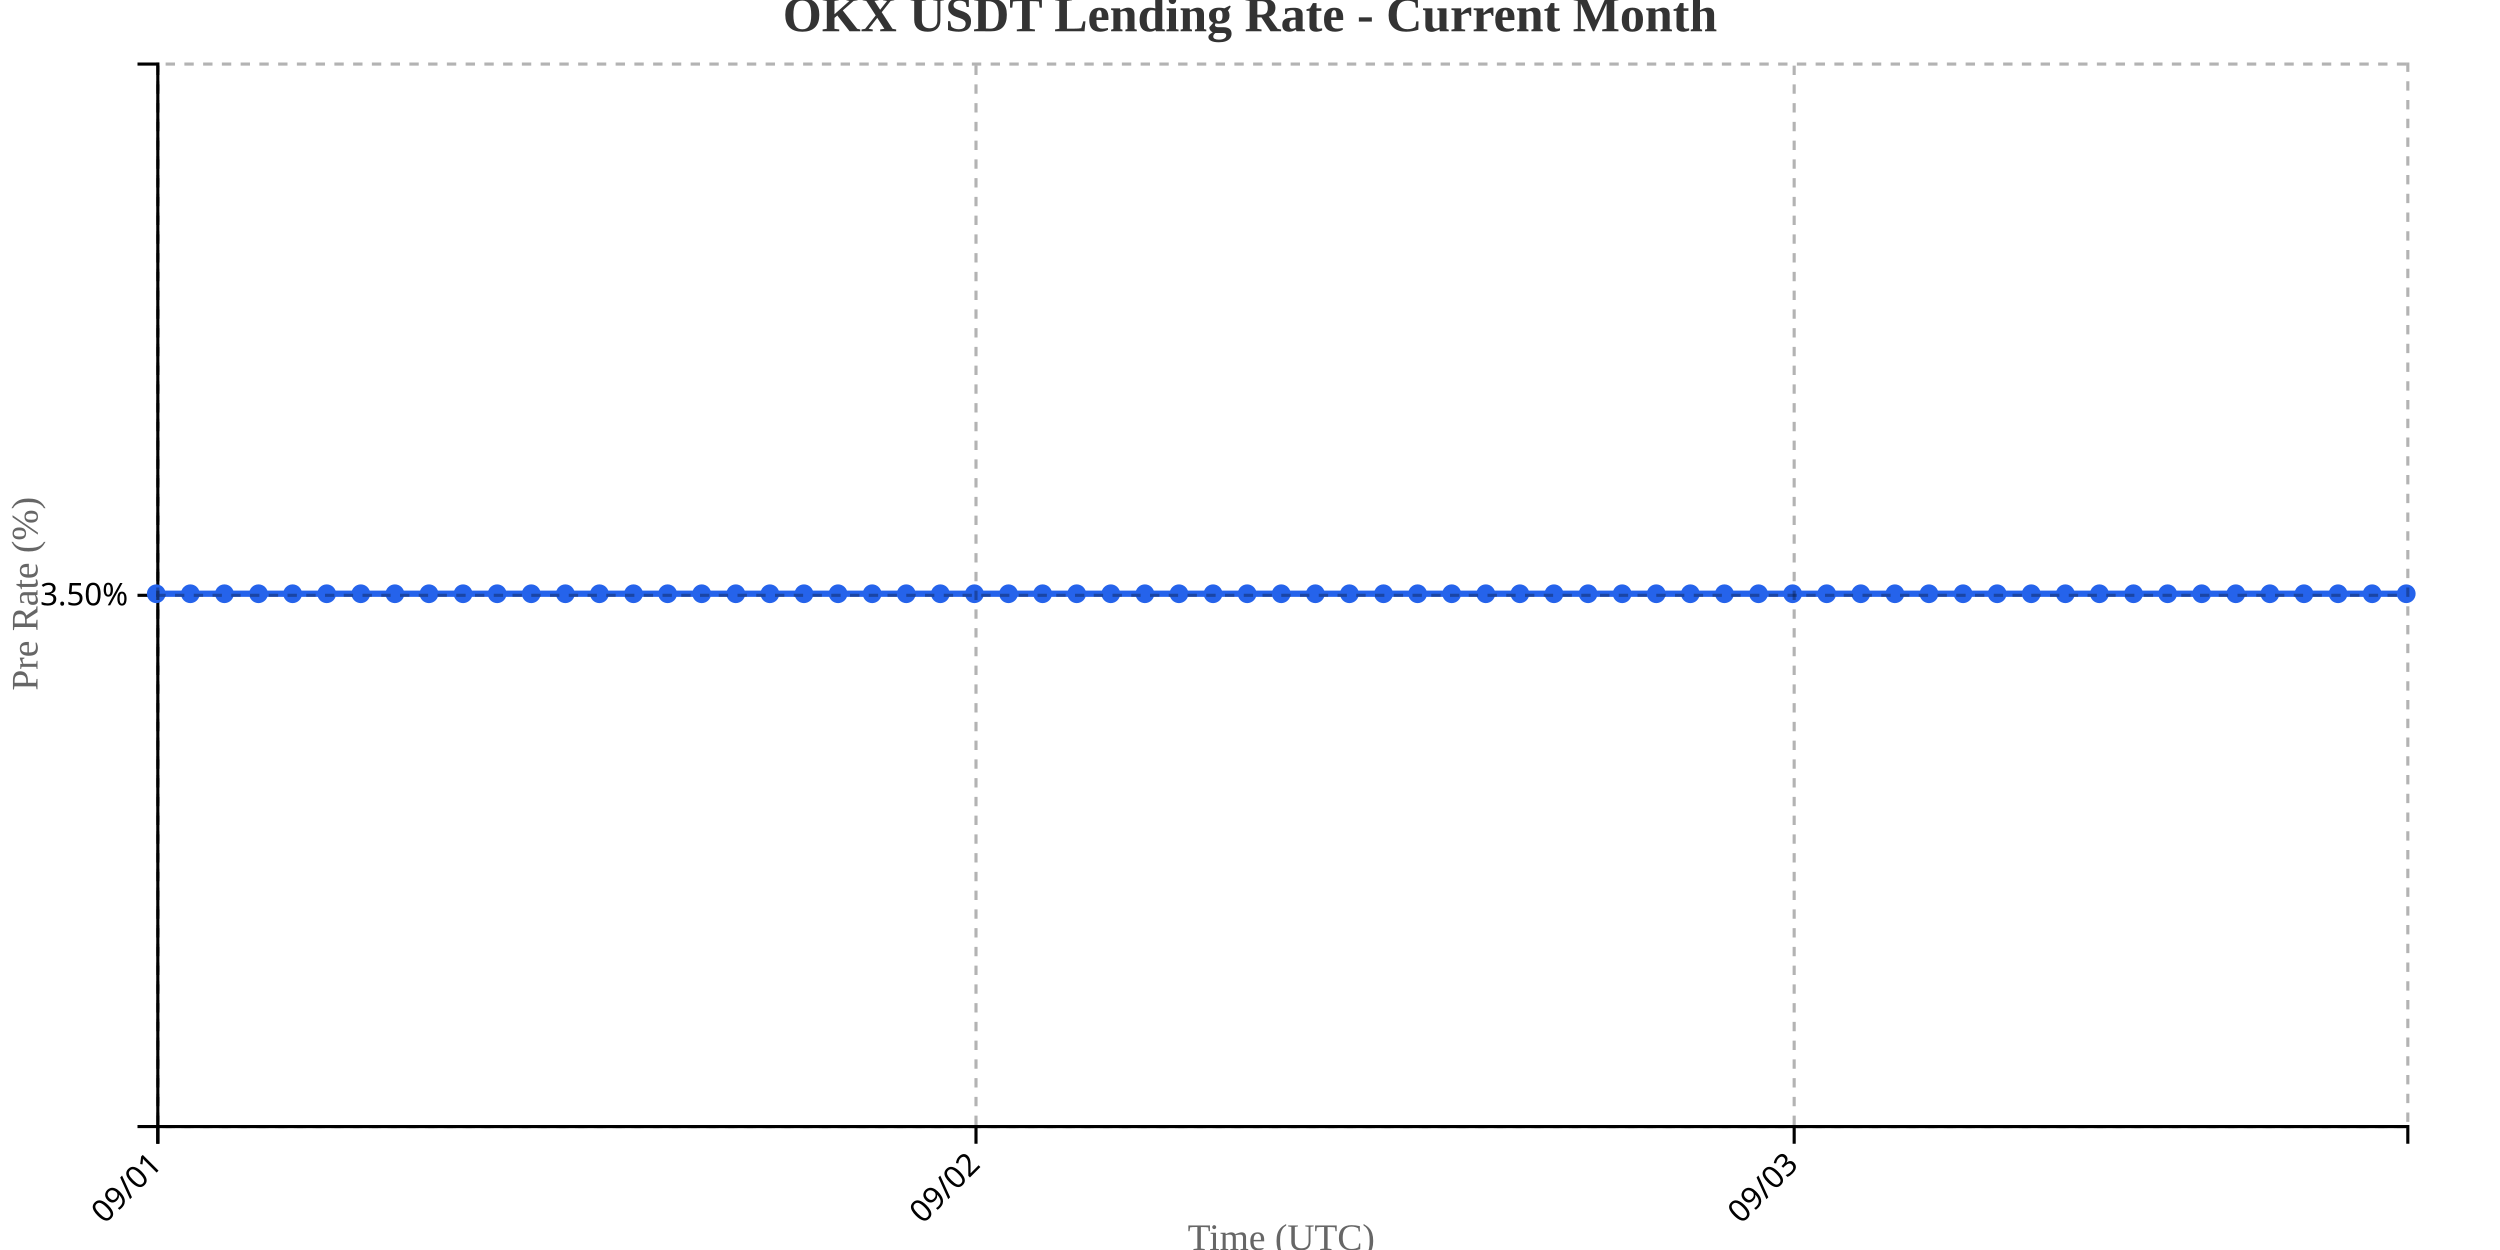
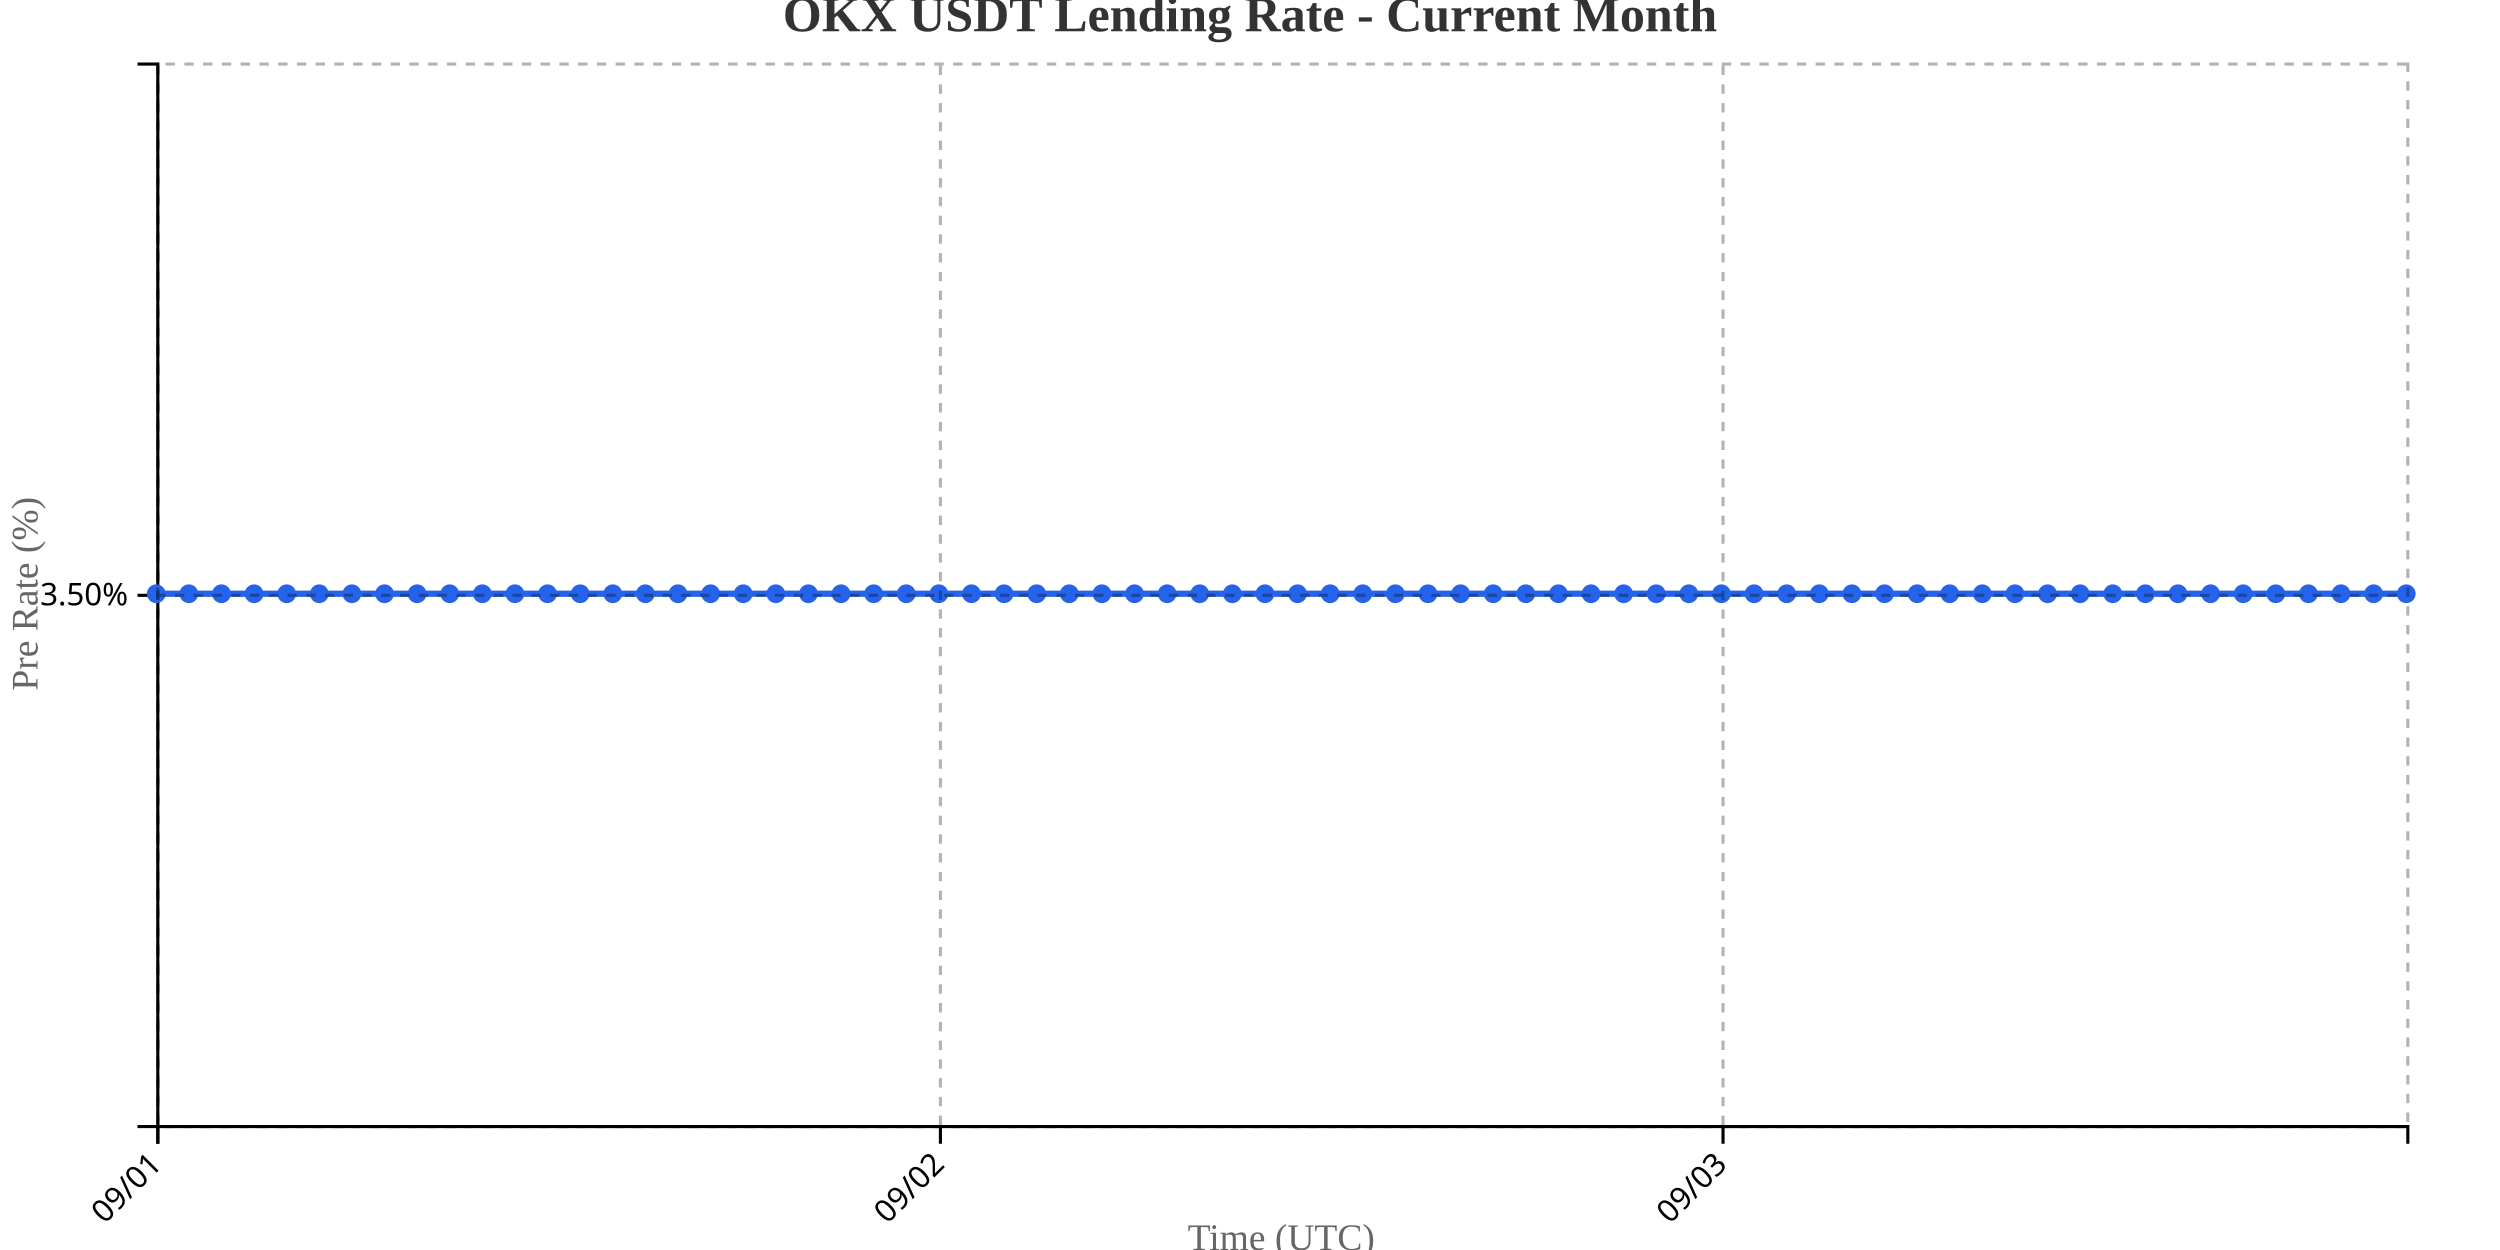
<svg xmlns="http://www.w3.org/2000/svg" width="800" height="400">
  <g transform="translate(50,20)">
    <g transform="translate(0,340)" fill="none" font-size="10" font-family="sans-serif" text-anchor="middle">
      <path class="domain" stroke="currentColor" d="M0.5,6V0.5H720.5V6" />
      <g class="tick" opacity="1" transform="translate(0.5,0)">
        <line stroke="currentColor" y2="6" />
        <text fill="currentColor" y="9" dy=".15em" style="text-anchor: end;" dx="-.8em" transform="rotate(-45)">09/01</text>
      </g>
-       <g class="tick" opacity="1" transform="translate(262.3182,0)">
+       <g class="tick" opacity="1" transform="translate(250.9348,0)">
        <line stroke="currentColor" y2="6" />
        <text fill="currentColor" y="9" dy=".15em" style="text-anchor: end;" dx="-.8em" transform="rotate(-45)">09/02</text>
      </g>
-       <g class="tick" opacity="1" transform="translate(524.1364,0)">
+       <g class="tick" opacity="1" transform="translate(501.3696,0)">
        <line stroke="currentColor" y2="6" />
        <text fill="currentColor" y="9" dy=".15em" style="text-anchor: end;" dx="-.8em" transform="rotate(-45)">09/03</text>
      </g>
    </g>
    <g fill="none" font-size="10" font-family="sans-serif" text-anchor="end">
      <path class="domain" stroke="currentColor" d="M-6,340.5H0.5V0.5H-6" />
      <g class="tick" opacity="1" transform="translate(0,170.5)">
        <line stroke="currentColor" x2="-6" />
        <text fill="currentColor" x="-9" dy="0.32em">3.50%</text>
      </g>
    </g>
    <text transform="rotate(-90)" y="-50" x="-170" dy="1em" style="text-anchor: middle; font-size: 12px; fill: #666;">Pre Rate (%)</text>
    <text transform="translate(360, 380)" style="text-anchor: middle; font-size: 12px; fill: #666;">Time (UTC)</text>
-     <path fill="none" stroke="#2563eb" stroke-width="2" d="M0,170C3.636,170,7.273,170,10.909,170C14.545,170,18.182,170,21.818,170C25.455,170,29.091,170,32.727,170C36.364,170,40,170,43.636,170C47.273,170,50.909,170,54.545,170C58.182,170,61.818,170,65.455,170C69.091,170,72.727,170,76.364,170C80,170,83.636,170,87.273,170C90.909,170,94.545,170,98.182,170C101.818,170,105.455,170,109.091,170C112.727,170,116.364,170,120,170C123.636,170,127.273,170,130.909,170C134.545,170,138.182,170,141.818,170C145.455,170,149.091,170,152.727,170C156.364,170,160,170,163.636,170C167.273,170,170.909,170,174.545,170C178.182,170,181.818,170,185.455,170C189.091,170,192.727,170,196.364,170C200,170,203.636,170,207.273,170C210.909,170,214.545,170,218.182,170C221.818,170,225.455,170,229.091,170C232.727,170,236.364,170,240,170C243.636,170,247.273,170,250.909,170C254.545,170,258.182,170,261.818,170C265.455,170,269.091,170,272.727,170C276.364,170,280,170,283.636,170C287.273,170,290.909,170,294.545,170C298.182,170,301.818,170,305.455,170C309.091,170,312.727,170,316.364,170C320,170,323.636,170,327.273,170C330.909,170,334.545,170,338.182,170C341.818,170,345.455,170,349.091,170C352.727,170,356.364,170,360,170C363.636,170,367.273,170,370.909,170C374.545,170,378.182,170,381.818,170C385.455,170,389.091,170,392.727,170C396.364,170,400,170,403.636,170C407.273,170,410.909,170,414.545,170C418.182,170,421.818,170,425.455,170C429.091,170,432.727,170,436.364,170C440,170,443.636,170,447.273,170C450.909,170,454.545,170,458.182,170C461.818,170,465.455,170,469.091,170C472.727,170,476.364,170,480,170C483.636,170,487.273,170,490.909,170C494.545,170,498.182,170,501.818,170C505.455,170,509.091,170,512.727,170C516.364,170,520,170,523.636,170C527.273,170,530.909,170,534.545,170C538.182,170,541.818,170,545.455,170C549.091,170,552.727,170,556.364,170C560,170,563.636,170,567.273,170C570.909,170,574.545,170,578.182,170C581.818,170,585.455,170,589.091,170C592.727,170,596.364,170,600,170C603.636,170,607.273,170,610.909,170C614.545,170,618.182,170,621.818,170C625.455,170,629.091,170,632.727,170C636.364,170,640,170,643.636,170C647.273,170,650.909,170,654.545,170C658.182,170,661.818,170,665.455,170C669.091,170,672.727,170,676.364,170C680,170,683.636,170,687.273,170C690.909,170,694.545,170,698.182,170C701.818,170,705.455,170,709.091,170C712.727,170,716.364,170,720,170" />
+     <path fill="none" stroke="#2563eb" stroke-width="2" d="M0,170C3.478,170,6.957,170,10.435,170C13.913,170,17.391,170,20.87,170C24.348,170,27.826,170,31.304,170C34.783,170,38.261,170,41.739,170C45.217,170,48.696,170,52.174,170C55.652,170,59.13,170,62.609,170C66.087,170,69.565,170,73.043,170C76.522,170,80,170,83.478,170C86.957,170,90.435,170,93.913,170C97.391,170,100.87,170,104.348,170C107.826,170,111.304,170,114.783,170C118.261,170,121.739,170,125.217,170C128.696,170,132.174,170,135.652,170C139.13,170,142.609,170,146.087,170C149.565,170,153.043,170,156.522,170C160,170,163.478,170,166.957,170C170.435,170,173.913,170,177.391,170C180.87,170,184.348,170,187.826,170C191.304,170,194.783,170,198.261,170C201.739,170,205.217,170,208.696,170C212.174,170,215.652,170,219.13,170C222.609,170,226.087,170,229.565,170C233.043,170,236.522,170,240,170C243.478,170,246.957,170,250.435,170C253.913,170,257.391,170,260.87,170C264.348,170,267.826,170,271.304,170C274.783,170,278.261,170,281.739,170C285.217,170,288.696,170,292.174,170C295.652,170,299.13,170,302.609,170C306.087,170,309.565,170,313.043,170C316.522,170,320,170,323.478,170C326.957,170,330.435,170,333.913,170C337.391,170,340.87,170,344.348,170C347.826,170,351.304,170,354.783,170C358.261,170,361.739,170,365.217,170C368.696,170,372.174,170,375.652,170C379.13,170,382.609,170,386.087,170C389.565,170,393.043,170,396.522,170C400,170,403.478,170,406.957,170C410.435,170,413.913,170,417.391,170C420.87,170,424.348,170,427.826,170C431.304,170,434.783,170,438.261,170C441.739,170,445.217,170,448.696,170C452.174,170,455.652,170,459.13,170C462.609,170,466.087,170,469.565,170C473.043,170,476.522,170,480,170C483.478,170,486.957,170,490.435,170C493.913,170,497.391,170,500.87,170C504.348,170,507.826,170,511.304,170C514.783,170,518.261,170,521.739,170C525.217,170,528.696,170,532.174,170C535.652,170,539.13,170,542.609,170C546.087,170,549.565,170,553.043,170C556.522,170,560,170,563.478,170C566.957,170,570.435,170,573.913,170C577.391,170,580.87,170,584.348,170C587.826,170,591.304,170,594.783,170C598.261,170,601.739,170,605.217,170C608.696,170,612.174,170,615.652,170C619.13,170,622.609,170,626.087,170C629.565,170,633.043,170,636.522,170C640,170,643.478,170,646.957,170C650.435,170,653.913,170,657.391,170C660.87,170,664.348,170,667.826,170C671.304,170,674.783,170,678.261,170C681.739,170,685.217,170,688.696,170C692.174,170,695.652,170,699.13,170C702.609,170,706.087,170,709.565,170C713.043,170,716.522,170,720,170" />
    <circle class="dot" cx="0" cy="170" r="3" fill="#2563eb" />
-     <circle class="dot" cx="10.909" cy="170" r="3" fill="#2563eb" />
-     <circle class="dot" cx="21.818" cy="170" r="3" fill="#2563eb" />
-     <circle class="dot" cx="32.727" cy="170" r="3" fill="#2563eb" />
-     <circle class="dot" cx="43.636" cy="170" r="3" fill="#2563eb" />
-     <circle class="dot" cx="54.545" cy="170" r="3" fill="#2563eb" />
-     <circle class="dot" cx="65.455" cy="170" r="3" fill="#2563eb" />
-     <circle class="dot" cx="76.364" cy="170" r="3" fill="#2563eb" />
-     <circle class="dot" cx="87.273" cy="170" r="3" fill="#2563eb" />
-     <circle class="dot" cx="98.182" cy="170" r="3" fill="#2563eb" />
-     <circle class="dot" cx="109.091" cy="170" r="3" fill="#2563eb" />
-     <circle class="dot" cx="120" cy="170" r="3" fill="#2563eb" />
-     <circle class="dot" cx="130.909" cy="170" r="3" fill="#2563eb" />
-     <circle class="dot" cx="141.818" cy="170" r="3" fill="#2563eb" />
-     <circle class="dot" cx="152.727" cy="170" r="3" fill="#2563eb" />
-     <circle class="dot" cx="163.636" cy="170" r="3" fill="#2563eb" />
-     <circle class="dot" cx="174.545" cy="170" r="3" fill="#2563eb" />
-     <circle class="dot" cx="185.455" cy="170" r="3" fill="#2563eb" />
-     <circle class="dot" cx="196.364" cy="170" r="3" fill="#2563eb" />
-     <circle class="dot" cx="207.273" cy="170" r="3" fill="#2563eb" />
-     <circle class="dot" cx="218.182" cy="170" r="3" fill="#2563eb" />
-     <circle class="dot" cx="229.091" cy="170" r="3" fill="#2563eb" />
+     <circle class="dot" cx="10.435" cy="170" r="3" fill="#2563eb" />
+     <circle class="dot" cx="20.87" cy="170" r="3" fill="#2563eb" />
+     <circle class="dot" cx="31.304" cy="170" r="3" fill="#2563eb" />
+     <circle class="dot" cx="41.739" cy="170" r="3" fill="#2563eb" />
+     <circle class="dot" cx="52.174" cy="170" r="3" fill="#2563eb" />
+     <circle class="dot" cx="62.609" cy="170" r="3" fill="#2563eb" />
+     <circle class="dot" cx="73.043" cy="170" r="3" fill="#2563eb" />
+     <circle class="dot" cx="83.478" cy="170" r="3" fill="#2563eb" />
+     <circle class="dot" cx="93.913" cy="170" r="3" fill="#2563eb" />
+     <circle class="dot" cx="104.348" cy="170" r="3" fill="#2563eb" />
+     <circle class="dot" cx="114.783" cy="170" r="3" fill="#2563eb" />
+     <circle class="dot" cx="125.217" cy="170" r="3" fill="#2563eb" />
+     <circle class="dot" cx="135.652" cy="170" r="3" fill="#2563eb" />
+     <circle class="dot" cx="146.087" cy="170" r="3" fill="#2563eb" />
+     <circle class="dot" cx="156.522" cy="170" r="3" fill="#2563eb" />
+     <circle class="dot" cx="166.957" cy="170" r="3" fill="#2563eb" />
+     <circle class="dot" cx="177.391" cy="170" r="3" fill="#2563eb" />
+     <circle class="dot" cx="187.826" cy="170" r="3" fill="#2563eb" />
+     <circle class="dot" cx="198.261" cy="170" r="3" fill="#2563eb" />
+     <circle class="dot" cx="208.696" cy="170" r="3" fill="#2563eb" />
+     <circle class="dot" cx="219.13" cy="170" r="3" fill="#2563eb" />
+     <circle class="dot" cx="229.565" cy="170" r="3" fill="#2563eb" />
    <circle class="dot" cx="240" cy="170" r="3" fill="#2563eb" />
-     <circle class="dot" cx="250.909" cy="170" r="3" fill="#2563eb" />
-     <circle class="dot" cx="261.818" cy="170" r="3" fill="#2563eb" />
-     <circle class="dot" cx="272.727" cy="170" r="3" fill="#2563eb" />
-     <circle class="dot" cx="283.636" cy="170" r="3" fill="#2563eb" />
-     <circle class="dot" cx="294.545" cy="170" r="3" fill="#2563eb" />
-     <circle class="dot" cx="305.455" cy="170" r="3" fill="#2563eb" />
-     <circle class="dot" cx="316.364" cy="170" r="3" fill="#2563eb" />
-     <circle class="dot" cx="327.273" cy="170" r="3" fill="#2563eb" />
-     <circle class="dot" cx="338.182" cy="170" r="3" fill="#2563eb" />
-     <circle class="dot" cx="349.091" cy="170" r="3" fill="#2563eb" />
-     <circle class="dot" cx="360" cy="170" r="3" fill="#2563eb" />
-     <circle class="dot" cx="370.909" cy="170" r="3" fill="#2563eb" />
-     <circle class="dot" cx="381.818" cy="170" r="3" fill="#2563eb" />
-     <circle class="dot" cx="392.727" cy="170" r="3" fill="#2563eb" />
-     <circle class="dot" cx="403.636" cy="170" r="3" fill="#2563eb" />
-     <circle class="dot" cx="414.545" cy="170" r="3" fill="#2563eb" />
-     <circle class="dot" cx="425.455" cy="170" r="3" fill="#2563eb" />
-     <circle class="dot" cx="436.364" cy="170" r="3" fill="#2563eb" />
-     <circle class="dot" cx="447.273" cy="170" r="3" fill="#2563eb" />
-     <circle class="dot" cx="458.182" cy="170" r="3" fill="#2563eb" />
-     <circle class="dot" cx="469.091" cy="170" r="3" fill="#2563eb" />
+     <circle class="dot" cx="250.435" cy="170" r="3" fill="#2563eb" />
+     <circle class="dot" cx="260.87" cy="170" r="3" fill="#2563eb" />
+     <circle class="dot" cx="271.304" cy="170" r="3" fill="#2563eb" />
+     <circle class="dot" cx="281.739" cy="170" r="3" fill="#2563eb" />
+     <circle class="dot" cx="292.174" cy="170" r="3" fill="#2563eb" />
+     <circle class="dot" cx="302.609" cy="170" r="3" fill="#2563eb" />
+     <circle class="dot" cx="313.043" cy="170" r="3" fill="#2563eb" />
+     <circle class="dot" cx="323.478" cy="170" r="3" fill="#2563eb" />
+     <circle class="dot" cx="333.913" cy="170" r="3" fill="#2563eb" />
+     <circle class="dot" cx="344.348" cy="170" r="3" fill="#2563eb" />
+     <circle class="dot" cx="354.783" cy="170" r="3" fill="#2563eb" />
+     <circle class="dot" cx="365.217" cy="170" r="3" fill="#2563eb" />
+     <circle class="dot" cx="375.652" cy="170" r="3" fill="#2563eb" />
+     <circle class="dot" cx="386.087" cy="170" r="3" fill="#2563eb" />
+     <circle class="dot" cx="396.522" cy="170" r="3" fill="#2563eb" />
+     <circle class="dot" cx="406.957" cy="170" r="3" fill="#2563eb" />
+     <circle class="dot" cx="417.391" cy="170" r="3" fill="#2563eb" />
+     <circle class="dot" cx="427.826" cy="170" r="3" fill="#2563eb" />
+     <circle class="dot" cx="438.261" cy="170" r="3" fill="#2563eb" />
+     <circle class="dot" cx="448.696" cy="170" r="3" fill="#2563eb" />
+     <circle class="dot" cx="459.13" cy="170" r="3" fill="#2563eb" />
+     <circle class="dot" cx="469.565" cy="170" r="3" fill="#2563eb" />
    <circle class="dot" cx="480" cy="170" r="3" fill="#2563eb" />
-     <circle class="dot" cx="490.909" cy="170" r="3" fill="#2563eb" />
-     <circle class="dot" cx="501.818" cy="170" r="3" fill="#2563eb" />
-     <circle class="dot" cx="512.727" cy="170" r="3" fill="#2563eb" />
-     <circle class="dot" cx="523.636" cy="170" r="3" fill="#2563eb" />
-     <circle class="dot" cx="534.545" cy="170" r="3" fill="#2563eb" />
-     <circle class="dot" cx="545.455" cy="170" r="3" fill="#2563eb" />
-     <circle class="dot" cx="556.364" cy="170" r="3" fill="#2563eb" />
-     <circle class="dot" cx="567.273" cy="170" r="3" fill="#2563eb" />
-     <circle class="dot" cx="578.182" cy="170" r="3" fill="#2563eb" />
-     <circle class="dot" cx="589.091" cy="170" r="3" fill="#2563eb" />
-     <circle class="dot" cx="600" cy="170" r="3" fill="#2563eb" />
-     <circle class="dot" cx="610.909" cy="170" r="3" fill="#2563eb" />
-     <circle class="dot" cx="621.818" cy="170" r="3" fill="#2563eb" />
-     <circle class="dot" cx="632.727" cy="170" r="3" fill="#2563eb" />
-     <circle class="dot" cx="643.636" cy="170" r="3" fill="#2563eb" />
-     <circle class="dot" cx="654.545" cy="170" r="3" fill="#2563eb" />
-     <circle class="dot" cx="665.455" cy="170" r="3" fill="#2563eb" />
-     <circle class="dot" cx="676.364" cy="170" r="3" fill="#2563eb" />
-     <circle class="dot" cx="687.273" cy="170" r="3" fill="#2563eb" />
-     <circle class="dot" cx="698.182" cy="170" r="3" fill="#2563eb" />
-     <circle class="dot" cx="709.091" cy="170" r="3" fill="#2563eb" />
+     <circle class="dot" cx="490.435" cy="170" r="3" fill="#2563eb" />
+     <circle class="dot" cx="500.87" cy="170" r="3" fill="#2563eb" />
+     <circle class="dot" cx="511.304" cy="170" r="3" fill="#2563eb" />
+     <circle class="dot" cx="521.739" cy="170" r="3" fill="#2563eb" />
+     <circle class="dot" cx="532.174" cy="170" r="3" fill="#2563eb" />
+     <circle class="dot" cx="542.609" cy="170" r="3" fill="#2563eb" />
+     <circle class="dot" cx="553.043" cy="170" r="3" fill="#2563eb" />
+     <circle class="dot" cx="563.478" cy="170" r="3" fill="#2563eb" />
+     <circle class="dot" cx="573.913" cy="170" r="3" fill="#2563eb" />
+     <circle class="dot" cx="584.348" cy="170" r="3" fill="#2563eb" />
+     <circle class="dot" cx="594.783" cy="170" r="3" fill="#2563eb" />
+     <circle class="dot" cx="605.217" cy="170" r="3" fill="#2563eb" />
+     <circle class="dot" cx="615.652" cy="170" r="3" fill="#2563eb" />
+     <circle class="dot" cx="626.087" cy="170" r="3" fill="#2563eb" />
+     <circle class="dot" cx="636.522" cy="170" r="3" fill="#2563eb" />
+     <circle class="dot" cx="646.957" cy="170" r="3" fill="#2563eb" />
+     <circle class="dot" cx="657.391" cy="170" r="3" fill="#2563eb" />
+     <circle class="dot" cx="667.826" cy="170" r="3" fill="#2563eb" />
+     <circle class="dot" cx="678.261" cy="170" r="3" fill="#2563eb" />
+     <circle class="dot" cx="688.696" cy="170" r="3" fill="#2563eb" />
+     <circle class="dot" cx="699.13" cy="170" r="3" fill="#2563eb" />
+     <circle class="dot" cx="709.565" cy="170" r="3" fill="#2563eb" />
    <circle class="dot" cx="720" cy="170" r="3" fill="#2563eb" />
    <g class="grid" transform="translate(0,340)" fill="none" font-size="10" font-family="sans-serif" text-anchor="middle" style="stroke-dasharray: 3,3; opacity: 0.3;">
      <path class="domain" stroke="currentColor" d="M0.5,-340V0.5H720.5V-340" />
      <g class="tick" opacity="1" transform="translate(0.5,0)">
        <line stroke="currentColor" y2="-340" />
        <text fill="currentColor" y="3" dy="0.71em" />
      </g>
-       <g class="tick" opacity="1" transform="translate(262.3182,0)">
+       <g class="tick" opacity="1" transform="translate(250.9348,0)">
        <line stroke="currentColor" y2="-340" />
        <text fill="currentColor" y="3" dy="0.71em" />
      </g>
-       <g class="tick" opacity="1" transform="translate(524.1364,0)">
+       <g class="tick" opacity="1" transform="translate(501.3696,0)">
        <line stroke="currentColor" y2="-340" />
        <text fill="currentColor" y="3" dy="0.71em" />
      </g>
    </g>
    <g class="grid" fill="none" font-size="10" font-family="sans-serif" text-anchor="end" style="stroke-dasharray: 3,3; opacity: 0.3;">
      <path class="domain" stroke="currentColor" d="M720,340.5H0.5V0.5H720" />
      <g class="tick" opacity="1" transform="translate(0,170.5)">
        <line stroke="currentColor" x2="720" />
        <text fill="currentColor" x="-3" dy="0.32em" />
      </g>
    </g>
  </g>
  <text x="400" y="10" text-anchor="middle" style="font-size: 16px; font-weight: bold; fill: #333;">OKX USDT Lending Rate - Current Month</text>
</svg>
